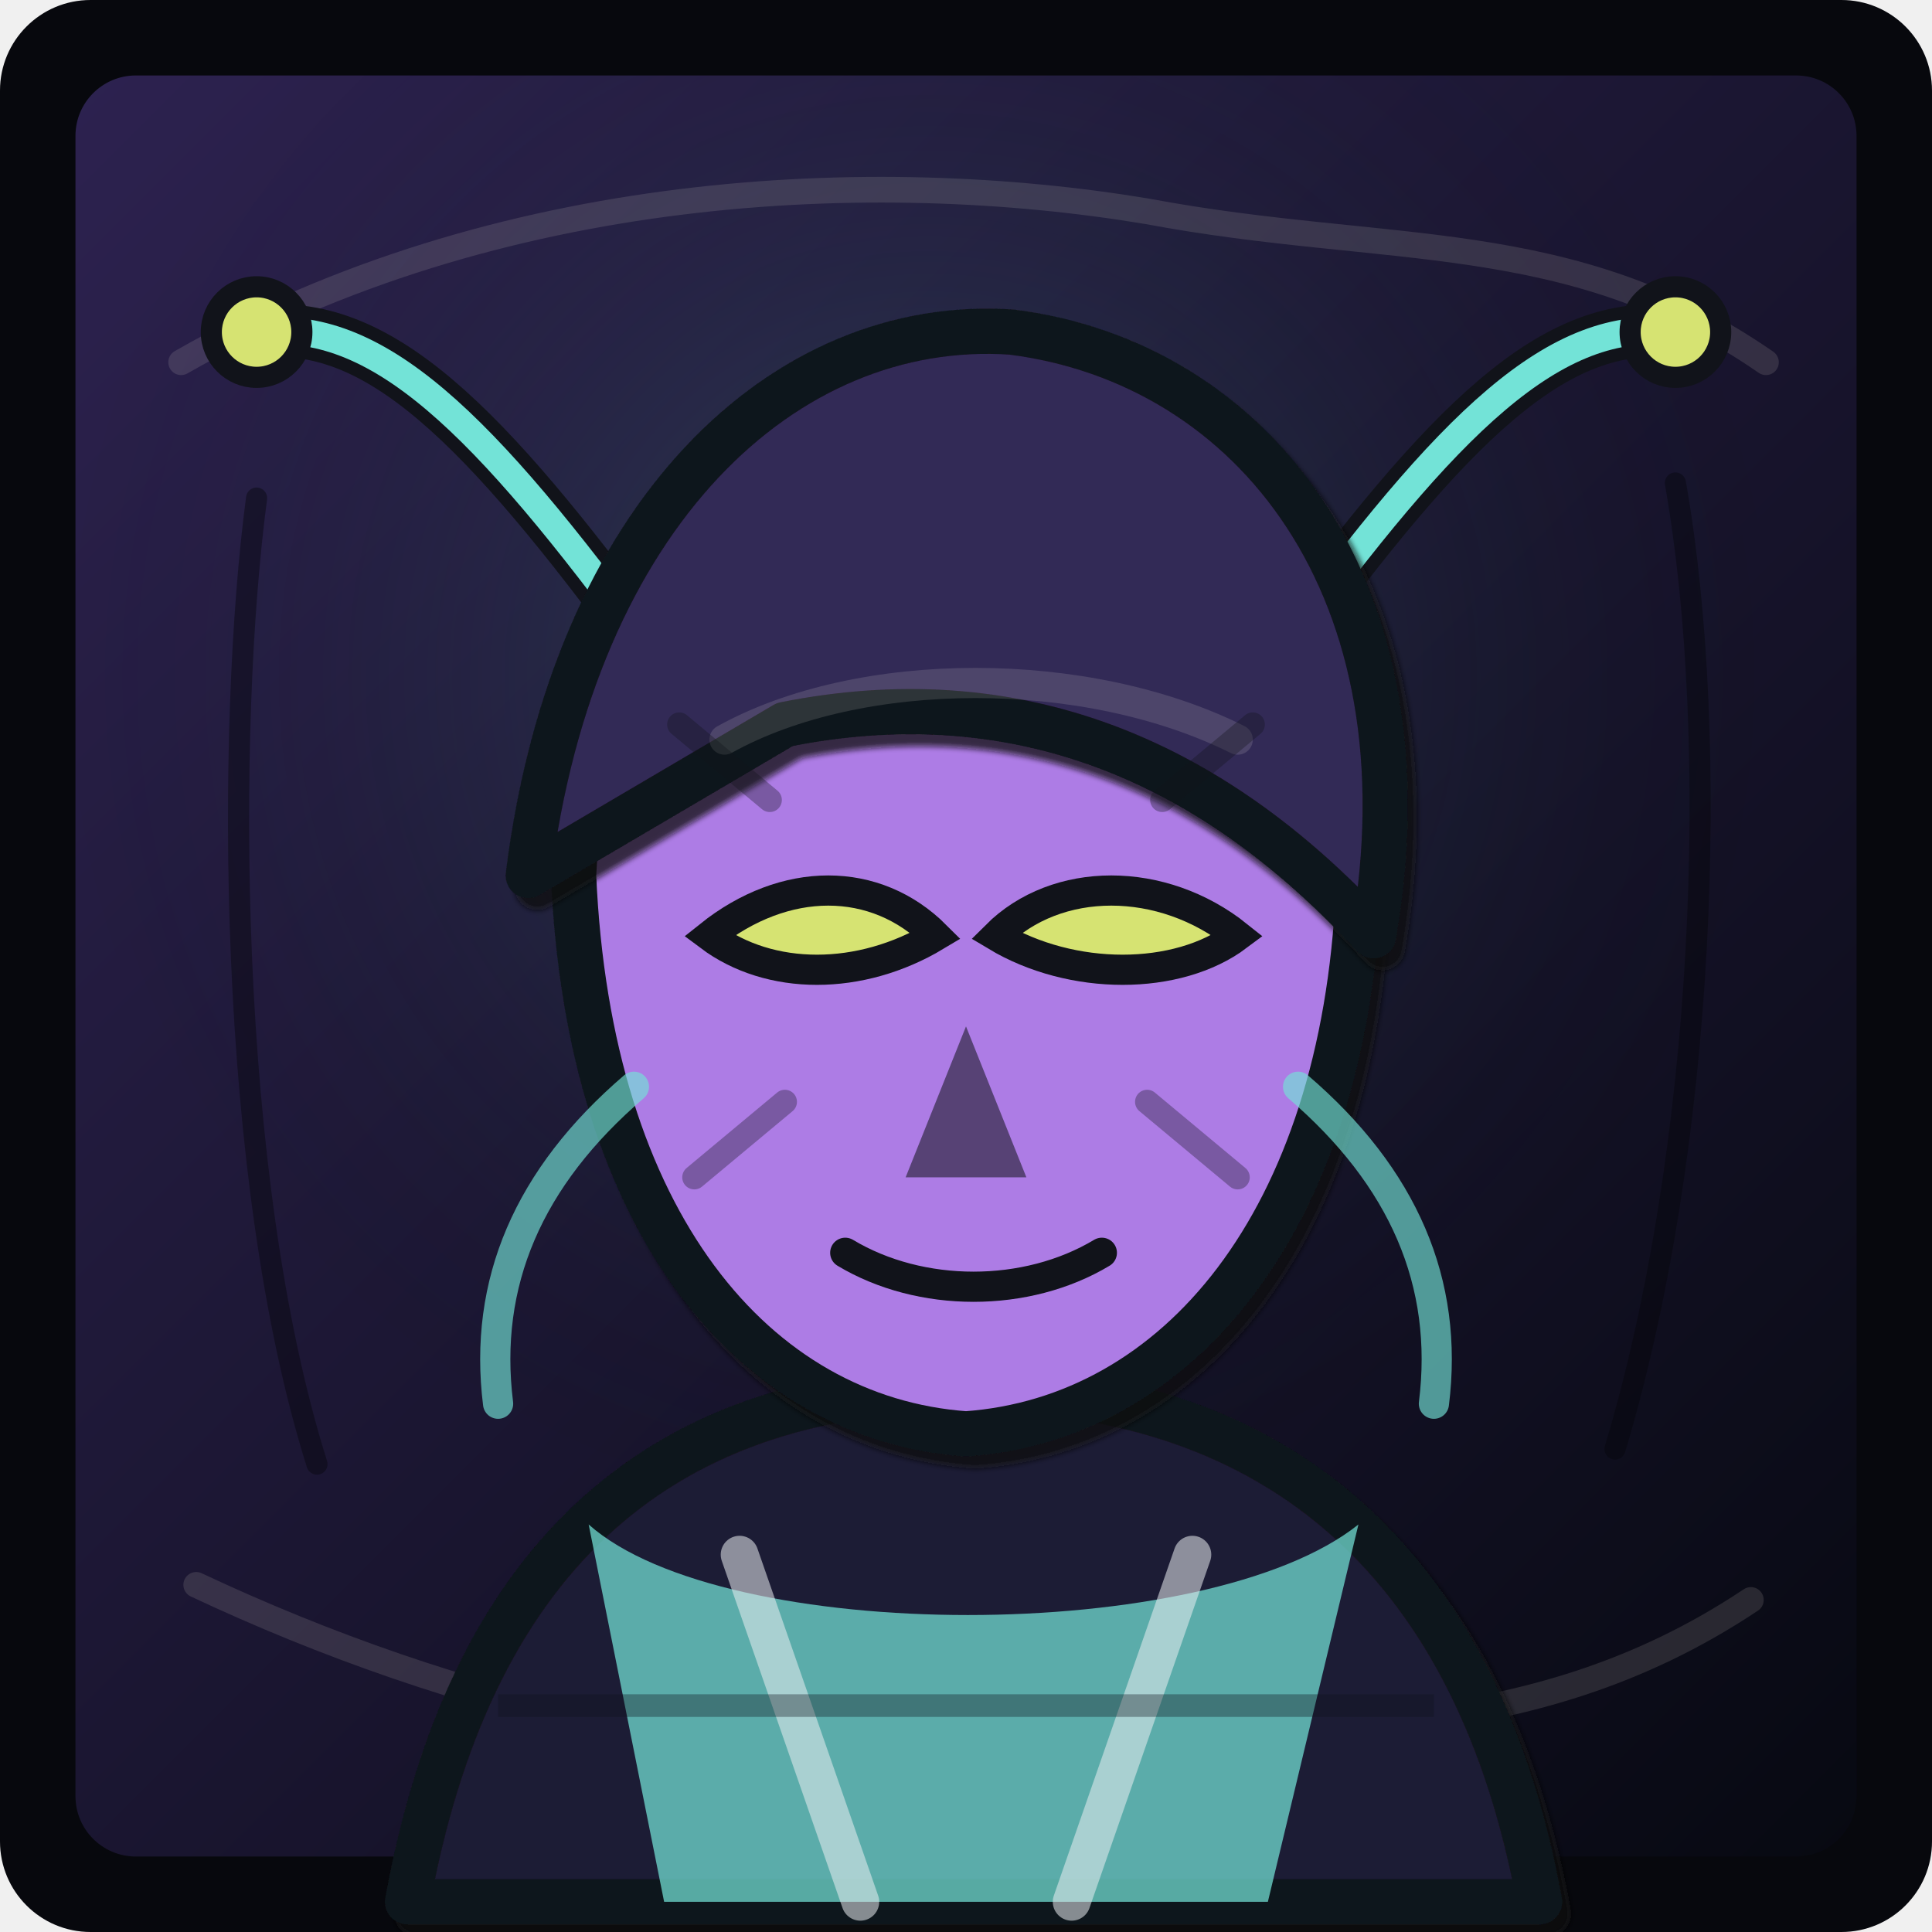
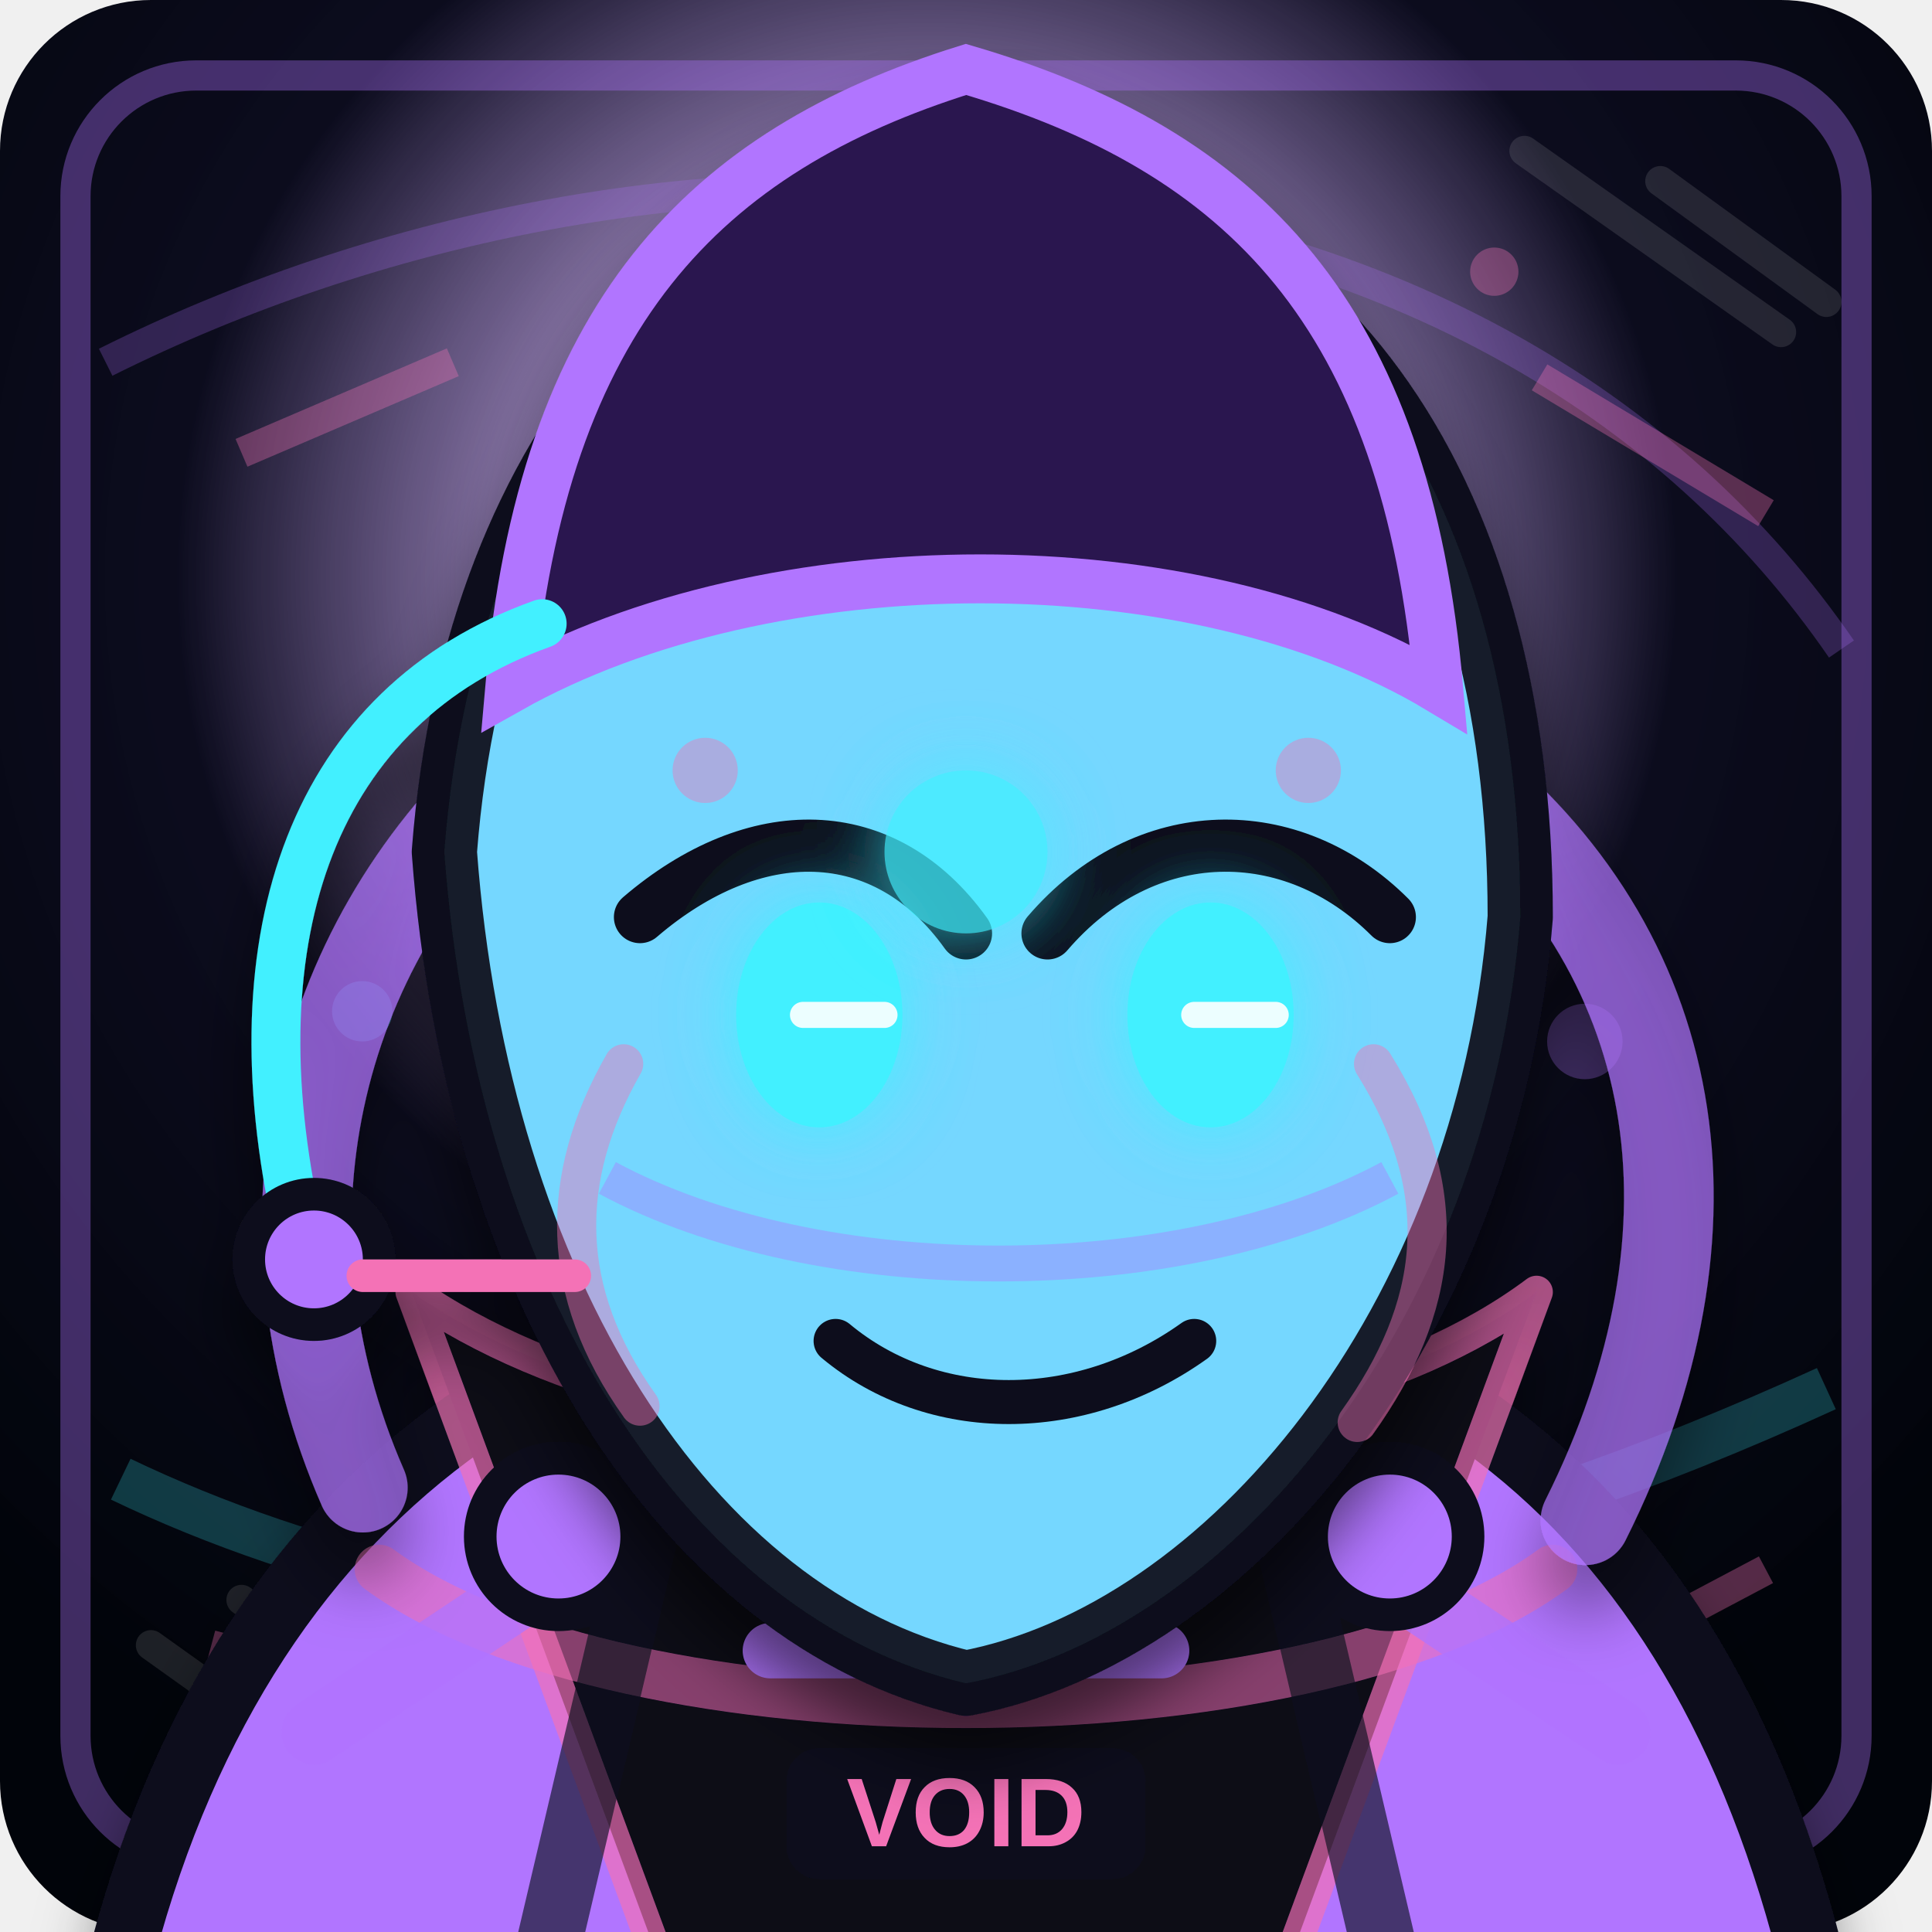
<svg xmlns="http://www.w3.org/2000/svg" width="128" height="128" viewBox="0 0 128 128" fill="none">
  <defs>
-     <linearGradient id="bg-umbral-ink-male-4" x1="0" y1="0" x2="1" y2="1">
-       <stop offset="0" stop-color="#2d2250" />
-       <stop offset="1" stop-color="#070911" />
+     <radialGradient id="bg-umbral-male-4" cx="48%" cy="30%" r="70%">
+       <stop offset="0%" stop-color="#b174ff" stop-opacity=".30" />
+       <stop offset="55%" stop-color="#070719" stop-opacity=".98" />
+       <stop offset="100%" stop-color="#01040a" />
+     </radialGradient>
+     <linearGradient id="suit-umbral-male-4" x1="28" y1="90" x2="101" y2="127">
+       <stop offset="0%" stop-color="#b174ff" />
+       <stop offset="48%" stop-color="#42f0ff" />
+       <stop offset="100%" stop-color="#070719" />
    </linearGradient>
-     <radialGradient id="wash-umbral-ink-male-4" cx="48%" cy="34%" r="72%">
-       <stop offset="0" stop-color="#73e3d7" stop-opacity=".20" />
-       <stop offset=".68" stop-color="#000" stop-opacity="0" />
-     </radialGradient>
-     <filter id="ink-umbral-ink-male-4" x="-25%" y="-25%" width="150%" height="150%">
-       <feDropShadow dx=".6" dy=".8" stdDeviation=".2" flood-color="#090a0e" flood-opacity=".75" />
+     <linearGradient id="shade-umbral-male-4" x1="38" y1="31" x2="86" y2="94">
+       <stop offset="0%" stop-color="#ffffff" stop-opacity=".28" />
+       <stop offset="100%" stop-color="#000000" stop-opacity=".28" />
+     </linearGradient>
+     <filter id="shadow-umbral-male-4" x="-30%" y="-30%" width="160%" height="160%">
+       <feDropShadow dx="0" dy="3" stdDeviation="2" flood-color="#000000" flood-opacity=".55" />
+     </filter>
+     <filter id="glow-umbral-male-4" x="-60%" y="-60%" width="220%" height="220%">
+       <feGaussianBlur stdDeviation="2.2" result="blur" />
+       <feMerge>
+         <feMergeNode in="blur" />
+         <feMergeNode in="SourceGraphic" />
+       </feMerge>
    </filter>
  </defs>
-   <rect width="128" height="128" rx="6" fill="#07080d" />
-   <rect x="5" y="5" width="118" height="118" rx="4" fill="url(#bg-umbral-ink-male-4)" />
-   <rect x="5" y="5" width="118" height="118" rx="4" fill="url(#wash-umbral-ink-male-4)" />
-   <path d="M12 24 C33 12 58 11 76 14 C92 17 104 15 117 24 M13 105 C30 113 50 118 68 116 C86 114 101 116 116 106" stroke="#f4eadc" stroke-opacity=".13" stroke-width="1.7" stroke-linecap="round" />
-   <path d="M17 33 C15 48 15 78 21 97 M111 32 C114 49 113 76 107 96" stroke="#05060a" stroke-opacity=".42" stroke-width="1.4" stroke-linecap="round" />
-   <path d="M27 126 C31 104 43 92 64 92 C85 92 98 104 102 126Z" fill="#1d1a34" stroke="#11131a" stroke-width="3" stroke-linejoin="round" filter="url(#ink-umbral-ink-male-4)" />
-   <path d="M39 101 C48 109 80 109 90 101 L84 126 H44Z" fill="#73e3d7" opacity=".72" />
-   <path d="M49 103 L57 126 M79 103 L71 126" stroke="#e9edf0" stroke-opacity=".55" stroke-width="2.5" stroke-linecap="round" />
-   <path d="M33 113 H95" stroke="#11131a" stroke-opacity=".35" stroke-width="1.5" />
-   <path d="M43 43 C32 28 25 21 17 22 M85 43 C96 28 103 21 111 22" stroke="#11131a" stroke-width="3.5" stroke-linecap="round" />
-   <path d="M43 43 C32 28 25 21 17 22 M85 43 C96 28 103 21 111 22" stroke="#73e3d7" stroke-width="1.8" stroke-linecap="round" />
-   <circle cx="17" cy="22" r="3" fill="#d6e372" stroke="#11131a" stroke-width="1.4" />
-   <circle cx="111" cy="22" r="3" fill="#d6e372" stroke="#11131a" stroke-width="1.4" />
-   <path d="M38 58 C39 38 51 29 64 28 C79 29 90 40 90 59 C89 81 78 94 64 95 C50 94 39 81 38 58Z" fill="#ad7ce5" stroke="#11131a" stroke-width="3" stroke-linejoin="round" filter="url(#ink-umbral-ink-male-4)" />
-   <path d="M35 58 C38 34 52 21 67 22 C83 24 95 39 91 62 C80 50 67 45 52 48Z" fill="#322957" stroke="#11131a" stroke-width="3" stroke-linejoin="round" filter="url(#ink-umbral-ink-male-4)" />
-   <path d="M48 49 C57 44 72 44 82 49" stroke="#f7efe8" stroke-opacity=".14" stroke-width="2" stroke-linecap="round" />
-   <path d="M47 62 C52 58 58 58 62 62 C57 65 51 65 47 62Z" fill="#d6e372" stroke="#11131a" stroke-width="2" />
-   <path d="M82 62 C77 58 70 58 66 62 C71 65 78 65 82 62Z" fill="#d6e372" stroke="#11131a" stroke-width="2" />
-   <path d="M64 68 L60 78 H68Z" fill="#11131a" opacity=".55" />
-   <path d="M56 83 C61 86 68 86 73 83" stroke="#11131a" stroke-width="2" stroke-linecap="round" />
-   <path d="M42 72 C35 78 32 85 33 93 M86 72 C93 78 96 85 95 93" stroke="#73e3d7" stroke-opacity=".65" stroke-width="2" stroke-linecap="round" />
-   <path d="M51 53 L45 48 M77 53 L83 48 M52 73 L46 78 M76 73 L82 78" stroke="#11131a" stroke-opacity=".33" stroke-width="1.6" stroke-linecap="round" />
+   <rect width="128" height="128" rx="10" fill="url(#bg-umbral-male-4)" />
+   <path d="M7 24 C25 15 46 11 64 13 C92 15 111 27 122 43" stroke="#b174ff" stroke-opacity=".24" stroke-width="2" />
+   <path d="M8 98 C33 110 73 114 121 92" stroke="#42f0ff" stroke-opacity=".22" stroke-width="3" />
+   <path d="M101 10 L118 22 M110 12 L121 20 M10 109 L24 119 M16 106 L31 117" stroke="#ffffff" stroke-opacity=".11" stroke-width="2" stroke-linecap="round" />
+   <g opacity=".34">
+     <path d="M16 30 L30 24 M102 25 L117 34 M14 109 L29 113 M100 113 L117 104" stroke="#f472b6" stroke-width="2" />
+     <circle cx="24" cy="67" r="2" fill="#42f0ff" />
+     <circle cx="105" cy="69" r="2.5" fill="#b174ff" />
+     <circle cx="99" cy="18" r="1.6" fill="#f472b6" />
+   </g>
+   <rect x="5" y="5" width="118" height="118" rx="8" stroke="#b174ff" stroke-opacity=".36" stroke-width="2" />
+   <g transform="translate(64 64) scale(1.08) translate(-64 -64)">
+     <g filter="url(#shadow-umbral-male-4)">
+       <path d="M11 130 C17 99 37 83 64 83 C93 83 111 99 117 130Z" fill="url(#suit-umbral-male-4)" stroke="#08101d" stroke-width="4" stroke-linejoin="round" />
+       <path d="M30 84 L47 130 H82 L99 84 C83 96 47 96 30 84Z" fill="#070719" stroke="#f472b6" stroke-opacity=".68" stroke-width="2" stroke-linejoin="round" />
+       <path d="M28 101 C43 112 85 112 100 101" stroke="#f472b6" stroke-opacity=".54" stroke-width="3" stroke-linecap="round" />
+       <path d="M45 96 L37 130 M83 96 L91 130" stroke="#08101d" stroke-opacity=".64" stroke-width="4" stroke-linecap="round" />
+       <path d="M24 111 L39 101 M104 111 L89 101" stroke="#b174ff" stroke-opacity=".78" stroke-width="4" stroke-linecap="round" />
+       <circle cx="39" cy="99" r="4.8" fill="#b174ff" stroke="#08101d" stroke-width="2" />
+       <circle cx="90" cy="99" r="4.8" fill="#b174ff" stroke="#08101d" stroke-width="2" />
+       <path d="M52 106 H76" stroke="#b174ff" stroke-width="3.4" stroke-linecap="round" />
+       <rect x="53" y="112" width="22" height="8" rx="2" fill="#08101d" opacity=".72" />
+       <text x="64" y="118" text-anchor="middle" fill="#f472b6" font-size="6" font-family="Arial, sans-serif" font-weight="900">VOID</text>
+     </g>
+     <g filter="url(#shadow-umbral-male-4)">
+       <path d="M36 52 C24 63 20 80 27 96 M94 52 C108 63 111 80 102 98" stroke="#b174ff" stroke-width="5.5" stroke-linecap="round" opacity=".68" />
+       <path d="M32 57 C34 31 49 17 65 15 C85 17 98 34 98 61 C96 86 80 105 64 108 C47 104 34 84 32 57Z" fill="#6bd4ff" stroke="#08101d" stroke-width="4" stroke-linejoin="round" />
+       <path d="M32 57 C34 31 49 17 65 15 C85 17 98 34 98 61 C96 86 80 105 64 108 C47 104 34 84 32 57Z" fill="url(#shade-umbral-male-4)" opacity=".22" />
+       <path d="M36 47 C38 24 48 14 64 9 C81 14 91 24 93 47 C78 38 52 38 36 47Z" fill="#2b1550" stroke="#b174ff" stroke-width="3" />
+       <path d="M44 61 C51 55 59 55 64 62 M69 62 C75 55 84 55 90 61" stroke="#08101d" stroke-width="3.2" stroke-linecap="round" />
+       <ellipse cx="55" cy="67" rx="5.1" ry="6.9" fill="#42f0ff" filter="url(#glow-umbral-male-4)" />
+       <ellipse cx="79" cy="67" rx="5.1" ry="6.9" fill="#42f0ff" filter="url(#glow-umbral-male-4)" />
+       <path d="M54 67 H59 M78 67 H83" stroke="#ffffff" stroke-opacity=".9" stroke-width="1.6" stroke-linecap="round" />
+       <circle cx="64" cy="57" r="5" fill="#42f0ff" opacity=".75" filter="url(#glow-umbral-male-4)" />
+       <path d="M56 87 C62 92 71 92 78 87" stroke="#08101d" stroke-width="2.7" stroke-linecap="round" />
+       <path d="M42 77 C55 84 77 84 90 77" stroke="#b174ff" stroke-opacity=".38" stroke-width="2.2" />
+       <path d="M43 70 C39 77 39 84 44 91 M89 70 C94 78 93 85 88 92" stroke="#f472b6" stroke-opacity=".44" stroke-width="2.4" stroke-linecap="round" />
+       <circle cx="48" cy="52" r="2" fill="#f472b6" opacity=".42" />
+       <circle cx="85" cy="52" r="2" fill="#f472b6" opacity=".42" />
+       <path d="M38 43 C24 48 19 62 23 80" stroke="#42f0ff" stroke-width="3" stroke-linecap="round" />
+       <circle cx="24" cy="82" r="4" fill="#b174ff" stroke="#08101d" stroke-width="2" />
+       <path d="M27 83 H40" stroke="#f472b6" stroke-width="2" stroke-linecap="round" />
+     </g>
+   </g>
</svg>
